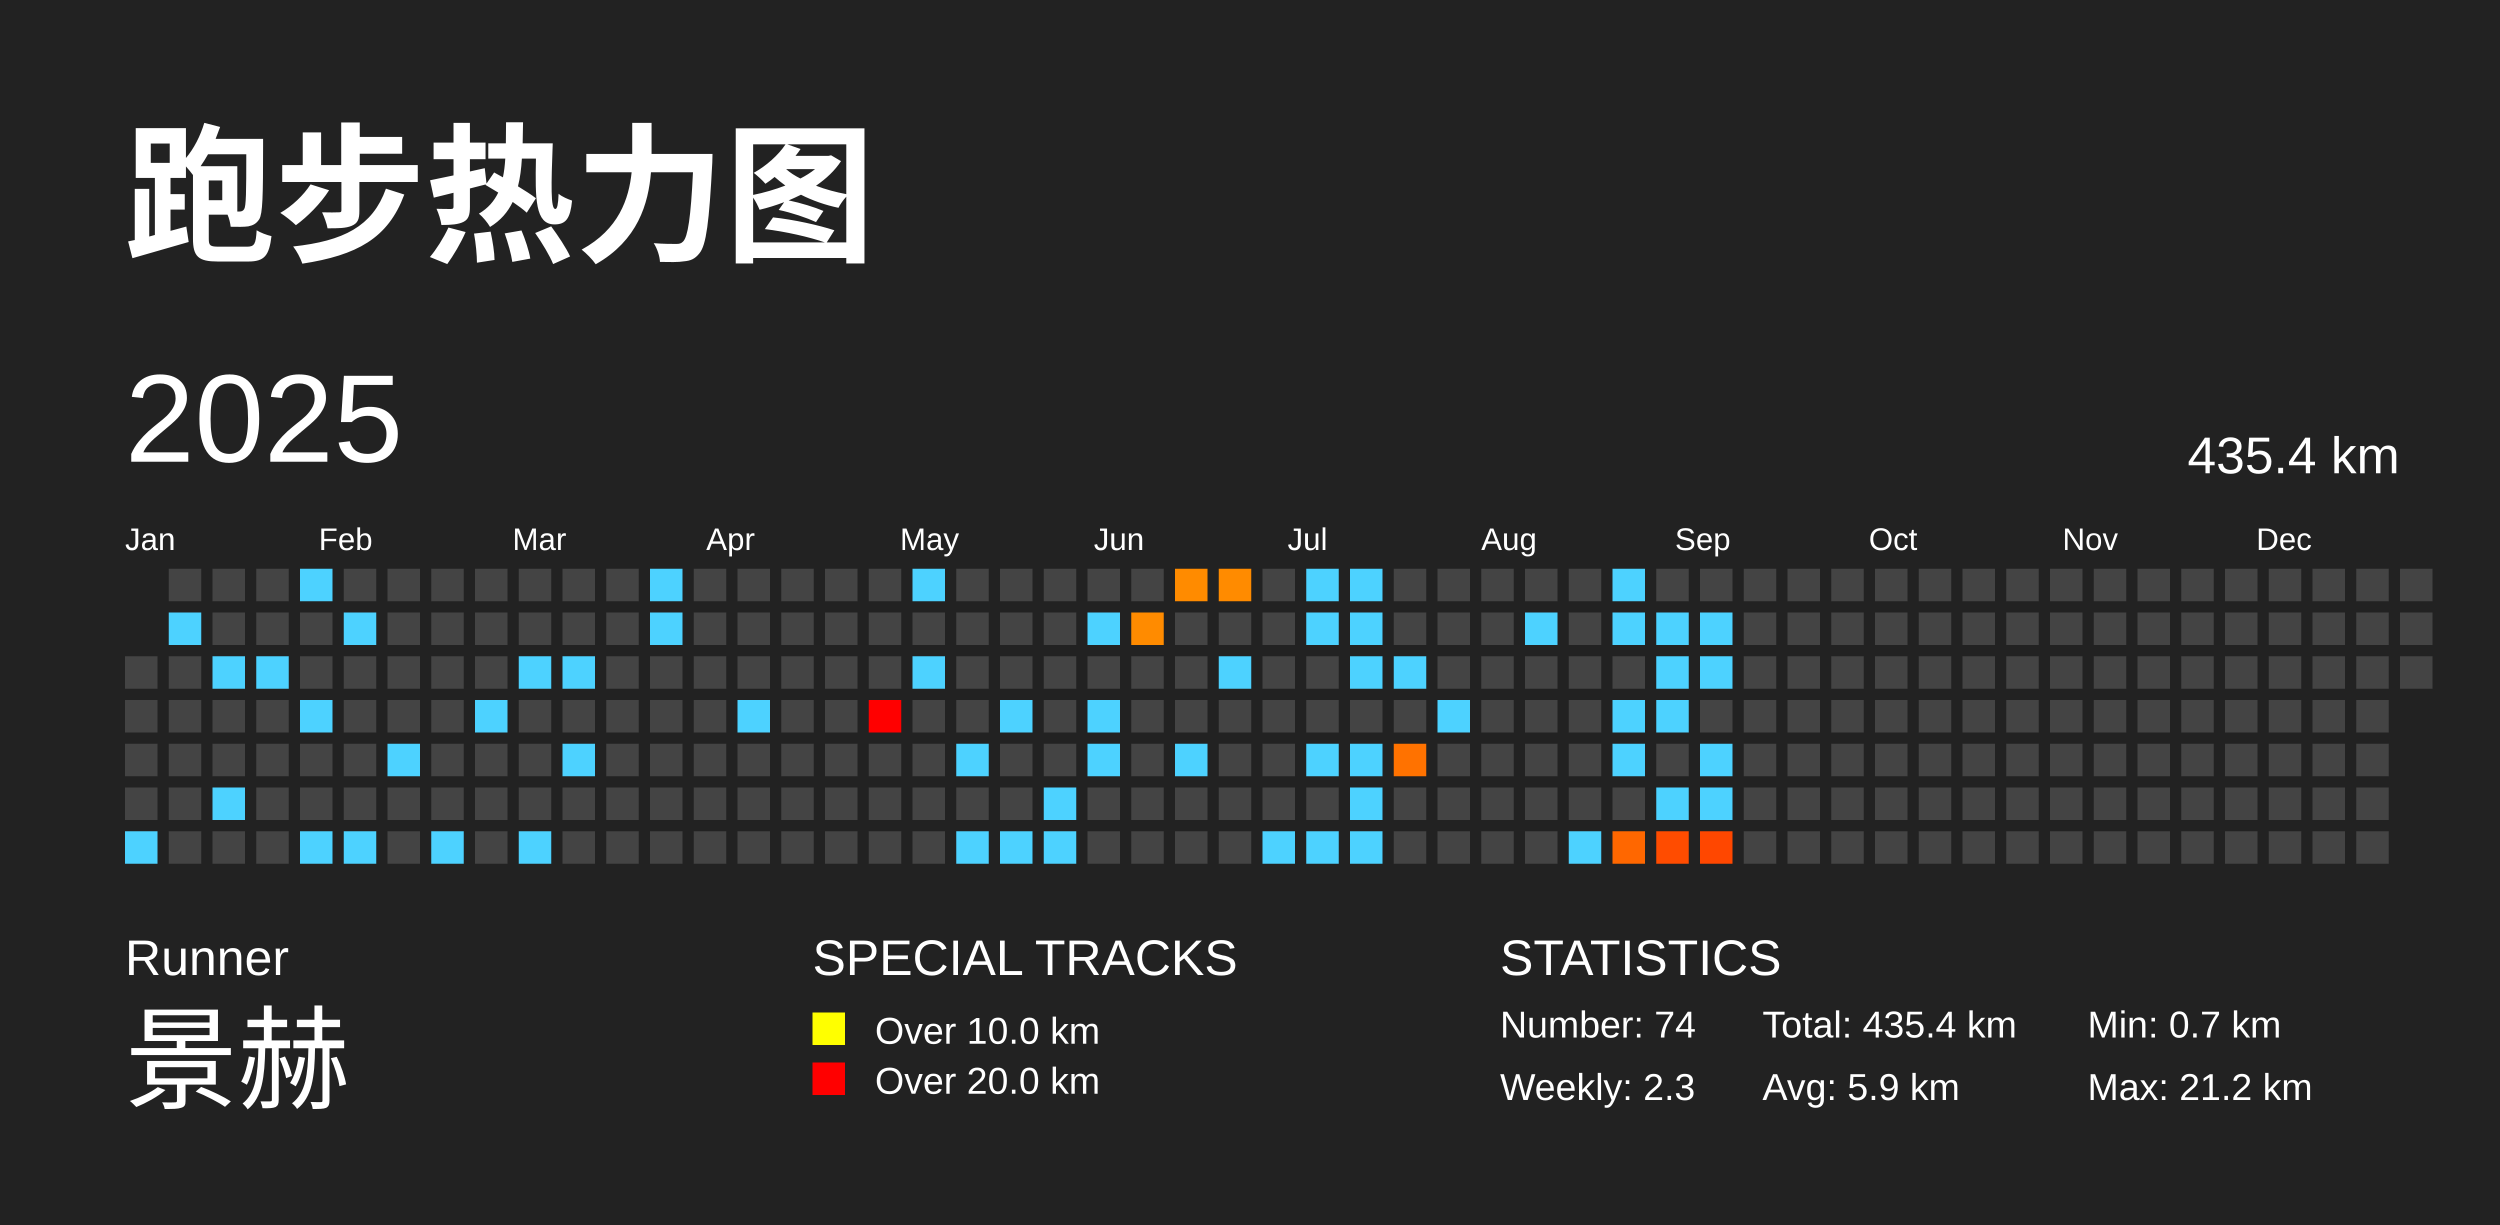
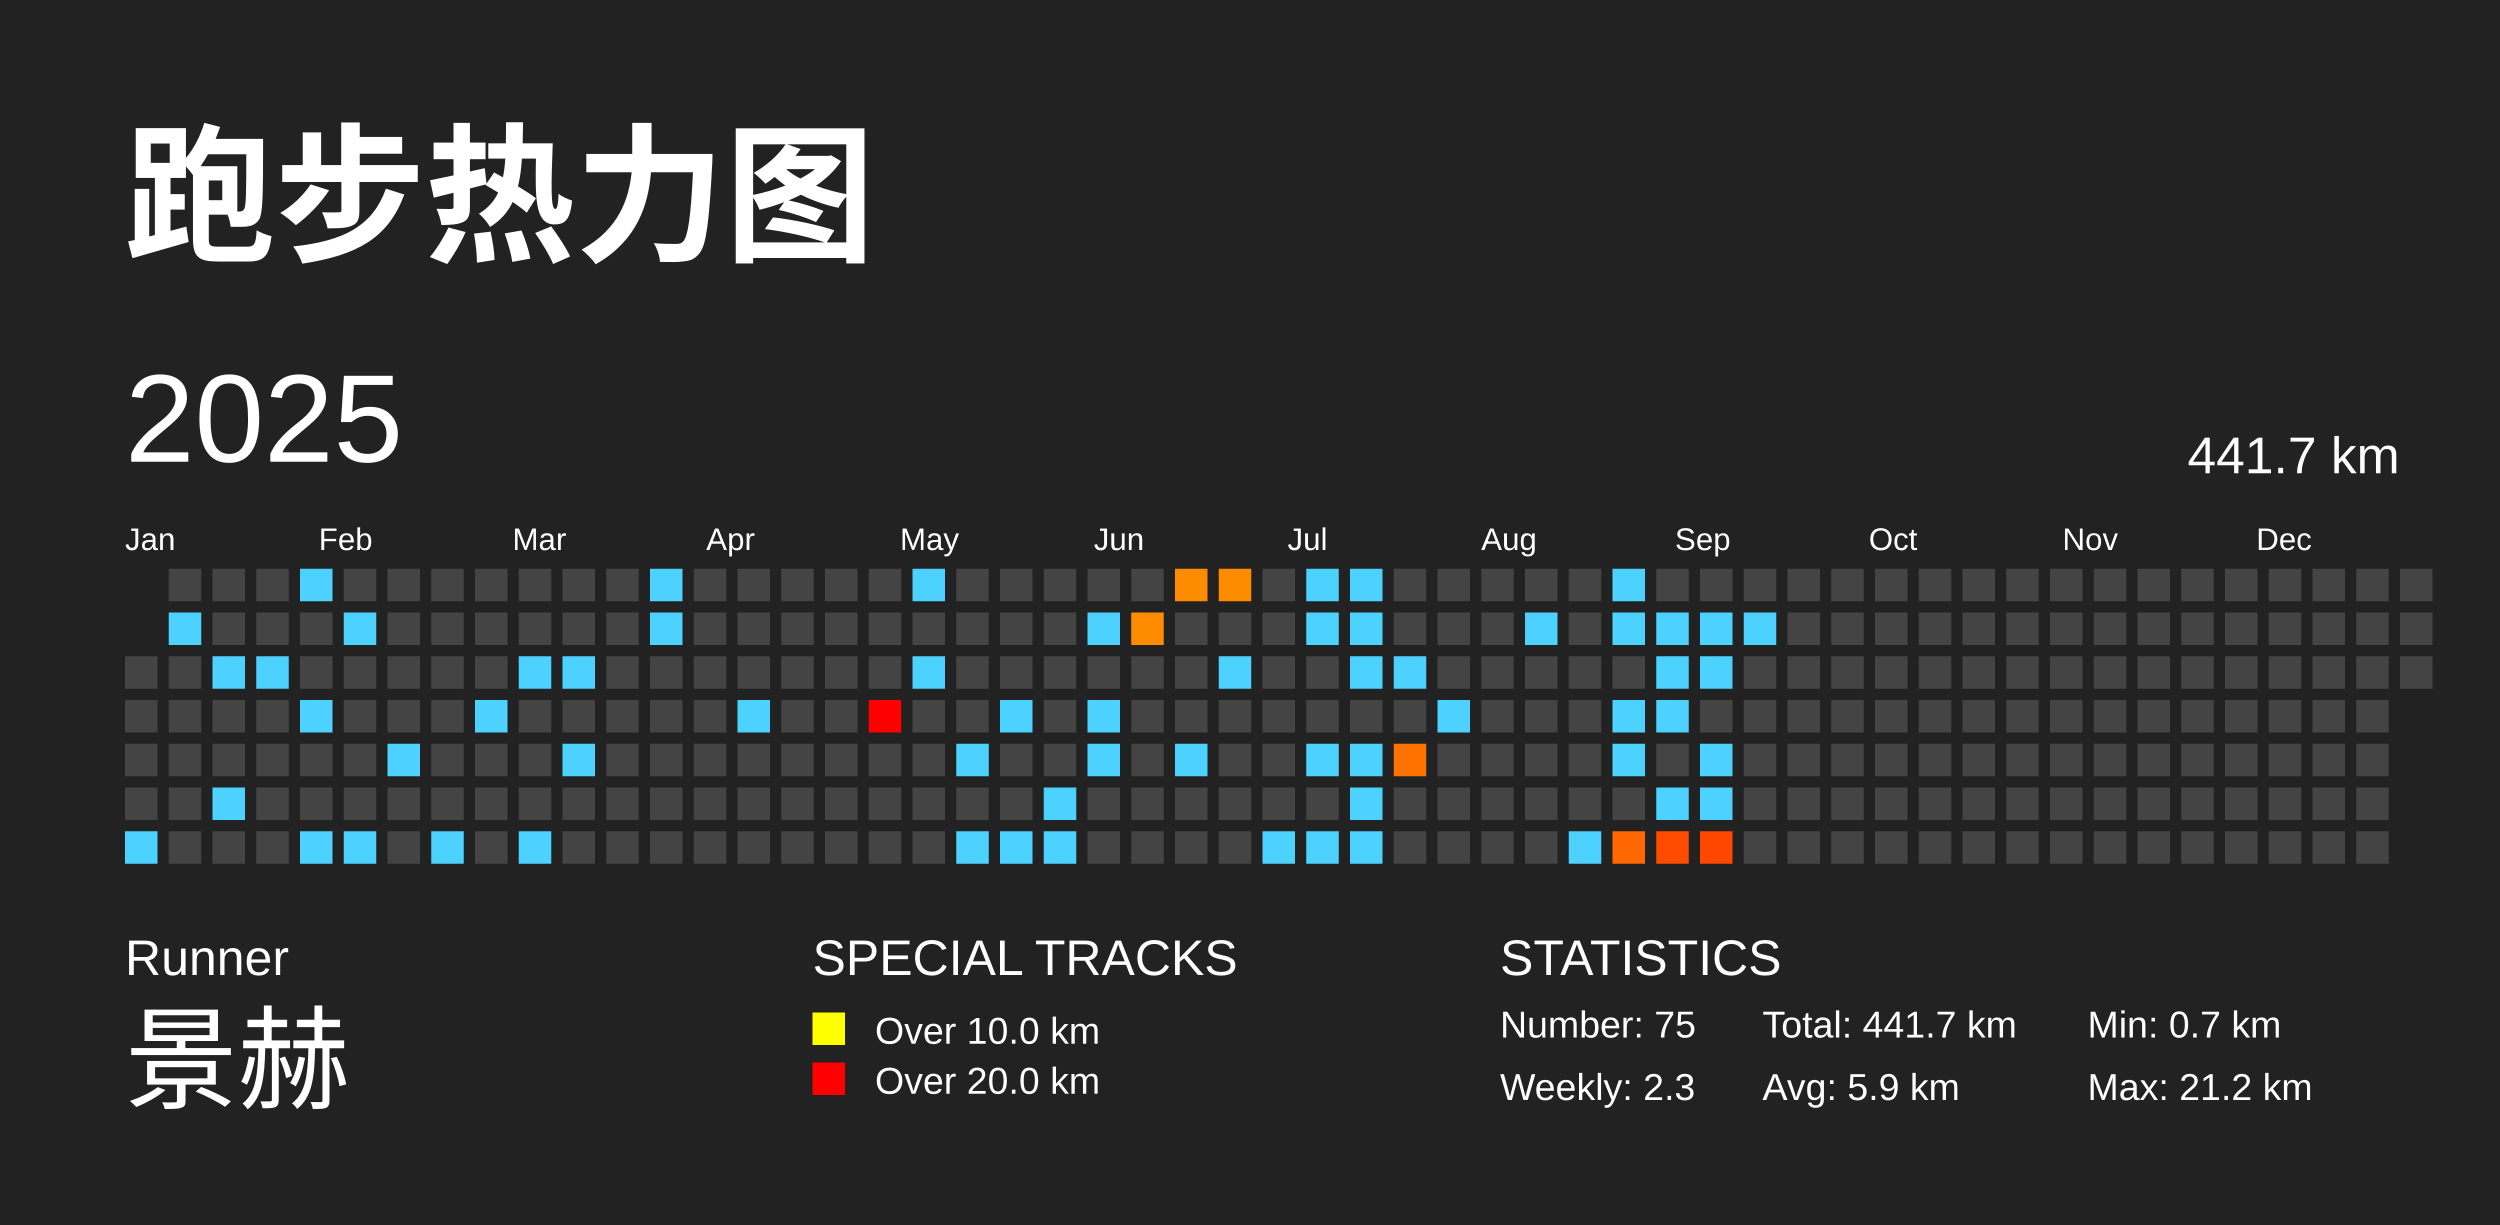
<svg xmlns="http://www.w3.org/2000/svg" baseProfile="full" height="98mm" version="1.1" viewBox="0,0,200,98" width="200mm">
  <defs />
  <rect fill="#222222" height="98" width="200" x="0" y="0" />
  <text fill="#FFFFFF" style="font-size:12px; font-family:Arial; font-weight:bold;" x="10" y="20">跑步热力图</text>
  <text fill="#FFFFFF" style="font-size:4px; font-family:Arial" x="10" y="78">Runner</text>
  <text fill="#FFFFFF" style="font-size:9px; font-family:Arial" x="10" y="88">景赫</text>
  <text fill="#FFFFFF" style="font-size:4px; font-family:Arial" x="65" y="78">SPECIAL TRACKS</text>
  <rect fill="yellow" height="2.6" width="2.6" x="65" y="81" />
  <text fill="#FFFFFF" style="font-size:3px; font-family:Arial" x="70" y="83.5">Over 10.0 km</text>
  <rect fill="red" height="2.6" width="2.6" x="65" y="85" />
  <text fill="#FFFFFF" style="font-size:3px; font-family:Arial" x="70" y="87.5">Over 20.0 km</text>
  <text fill="#FFFFFF" style="font-size:4px; font-family:Arial" x="120" y="78">STATISTICS</text>
-   <text fill="#FFFFFF" style="font-size:3px; font-family:Arial" x="120" y="83">Number: 74</text>
+   <text fill="#FFFFFF" style="font-size:3px; font-family:Arial" x="120" y="83">Number: 75</text>
  <text fill="#FFFFFF" style="font-size:3px; font-family:Arial" x="120" y="88">Weekly: 2.3</text>
-   <text fill="#FFFFFF" style="font-size:3px; font-family:Arial" x="141" y="83">Total: 435.4 km</text>
+   <text fill="#FFFFFF" style="font-size:3px; font-family:Arial" x="141" y="83">Total: 441.7 km</text>
  <text fill="#FFFFFF" style="font-size:3px; font-family:Arial" x="141" y="88">Avg: 5.9 km</text>
  <text fill="#FFFFFF" style="font-size:3px; font-family:Arial" x="167" y="83">Min: 0.7 km</text>
  <text fill="#FFFFFF" style="font-size:3px; font-family:Arial" x="167" y="88">Max: 21.2 km</text>
  <text dominant-baseline="hanging" fill="#FFFFFF" style="font-size:10.0px; font-family:Arial;" x="10" y="30">2025</text>
-   <text dominant-baseline="hanging" fill="#FFFFFF" style="font-size:4.125px; font-family:Arial;" x="175" y="35">435.4 km</text>
+   <text dominant-baseline="hanging" fill="#FFFFFF" style="font-size:4.125px; font-family:Arial;" x="175" y="35">441.7 km</text>
  <text fill="#FFFFFF" style="font-size:2.5px; font-family:Arial" x="10.0" y="44">Jan</text>
  <text fill="#FFFFFF" style="font-size:2.5px; font-family:Arial" x="25.5" y="44">Feb</text>
  <text fill="#FFFFFF" style="font-size:2.5px; font-family:Arial" x="41.0" y="44">Mar</text>
  <text fill="#FFFFFF" style="font-size:2.5px; font-family:Arial" x="56.5" y="44">Apr</text>
  <text fill="#FFFFFF" style="font-size:2.5px; font-family:Arial" x="72.0" y="44">May</text>
  <text fill="#FFFFFF" style="font-size:2.5px; font-family:Arial" x="87.5" y="44">Jun</text>
  <text fill="#FFFFFF" style="font-size:2.5px; font-family:Arial" x="103.0" y="44">Jul</text>
  <text fill="#FFFFFF" style="font-size:2.5px; font-family:Arial" x="118.5" y="44">Aug</text>
  <text fill="#FFFFFF" style="font-size:2.5px; font-family:Arial" x="134.0" y="44">Sep</text>
  <text fill="#FFFFFF" style="font-size:2.5px; font-family:Arial" x="149.5" y="44">Oct</text>
  <text fill="#FFFFFF" style="font-size:2.5px; font-family:Arial" x="165.0" y="44">Nov</text>
  <text fill="#FFFFFF" style="font-size:2.5px; font-family:Arial" x="180.5" y="44">Dec</text>
  <rect fill="#444444" height="2.6" width="2.6" x="10.0" y="52.5" />
  <rect fill="#444444" height="2.6" width="2.6" x="10.0" y="56.0" />
  <rect fill="#444444" height="2.6" width="2.6" x="10.0" y="59.5" />
  <rect fill="#444444" height="2.6" width="2.6" x="10.0" y="63.0" />
  <rect fill="#4dd2ff" height="2.6" width="2.6" x="10.0" y="66.5" />
  <rect fill="#444444" height="2.6" width="2.6" x="13.5" y="45.5" />
  <rect fill="#4dd2ff" height="2.6" width="2.6" x="13.5" y="49.0" />
  <rect fill="#444444" height="2.6" width="2.6" x="13.5" y="52.5" />
  <rect fill="#444444" height="2.6" width="2.6" x="13.5" y="56.0" />
  <rect fill="#444444" height="2.6" width="2.6" x="13.5" y="59.5" />
  <rect fill="#444444" height="2.6" width="2.6" x="13.5" y="63.0" />
  <rect fill="#444444" height="2.6" width="2.6" x="13.5" y="66.5" />
  <rect fill="#444444" height="2.6" width="2.6" x="17.0" y="45.5" />
  <rect fill="#444444" height="2.6" width="2.6" x="17.0" y="49.0" />
  <rect fill="#4dd2ff" height="2.6" width="2.6" x="17.0" y="52.5" />
  <rect fill="#444444" height="2.6" width="2.6" x="17.0" y="56.0" />
  <rect fill="#444444" height="2.6" width="2.6" x="17.0" y="59.5" />
  <rect fill="#4dd2ff" height="2.6" width="2.6" x="17.0" y="63.0" />
  <rect fill="#444444" height="2.6" width="2.6" x="17.0" y="66.5" />
  <rect fill="#444444" height="2.6" width="2.6" x="20.5" y="45.5" />
  <rect fill="#444444" height="2.6" width="2.6" x="20.5" y="49.0" />
  <rect fill="#4dd2ff" height="2.6" width="2.6" x="20.5" y="52.5" />
  <rect fill="#444444" height="2.6" width="2.6" x="20.5" y="56.0" />
  <rect fill="#444444" height="2.6" width="2.6" x="20.5" y="59.5" />
  <rect fill="#444444" height="2.6" width="2.6" x="20.5" y="63.0" />
  <rect fill="#444444" height="2.6" width="2.6" x="20.5" y="66.5" />
  <rect fill="#4dd2ff" height="2.6" width="2.6" x="24.0" y="45.5" />
  <rect fill="#444444" height="2.6" width="2.6" x="24.0" y="49.0" />
  <rect fill="#444444" height="2.6" width="2.6" x="24.0" y="52.5" />
  <rect fill="#4dd2ff" height="2.6" width="2.6" x="24.0" y="56.0" />
  <rect fill="#444444" height="2.6" width="2.6" x="24.0" y="59.5" />
  <rect fill="#444444" height="2.6" width="2.6" x="24.0" y="63.0" />
  <rect fill="#4dd2ff" height="2.6" width="2.6" x="24.0" y="66.5" />
  <rect fill="#444444" height="2.6" width="2.6" x="27.5" y="45.5" />
  <rect fill="#4dd2ff" height="2.6" width="2.6" x="27.5" y="49.0" />
  <rect fill="#444444" height="2.6" width="2.6" x="27.5" y="52.5" />
  <rect fill="#444444" height="2.6" width="2.6" x="27.5" y="56.0" />
  <rect fill="#444444" height="2.6" width="2.6" x="27.5" y="59.5" />
  <rect fill="#444444" height="2.6" width="2.6" x="27.5" y="63.0" />
  <rect fill="#4dd2ff" height="2.6" width="2.6" x="27.5" y="66.5" />
  <rect fill="#444444" height="2.6" width="2.6" x="31.0" y="45.5" />
  <rect fill="#444444" height="2.6" width="2.6" x="31.0" y="49.0" />
  <rect fill="#444444" height="2.6" width="2.6" x="31.0" y="52.5" />
  <rect fill="#444444" height="2.6" width="2.6" x="31.0" y="56.0" />
  <rect fill="#4dd2ff" height="2.6" width="2.6" x="31.0" y="59.5" />
  <rect fill="#444444" height="2.6" width="2.6" x="31.0" y="63.0" />
  <rect fill="#444444" height="2.6" width="2.6" x="31.0" y="66.5" />
  <rect fill="#444444" height="2.6" width="2.6" x="34.5" y="45.5" />
  <rect fill="#444444" height="2.6" width="2.6" x="34.5" y="49.0" />
  <rect fill="#444444" height="2.6" width="2.6" x="34.5" y="52.5" />
  <rect fill="#444444" height="2.6" width="2.6" x="34.5" y="56.0" />
  <rect fill="#444444" height="2.6" width="2.6" x="34.5" y="59.5" />
  <rect fill="#444444" height="2.6" width="2.6" x="34.5" y="63.0" />
  <rect fill="#4dd2ff" height="2.6" width="2.6" x="34.5" y="66.5" />
  <rect fill="#444444" height="2.6" width="2.6" x="38.0" y="45.5" />
  <rect fill="#444444" height="2.6" width="2.6" x="38.0" y="49.0" />
  <rect fill="#444444" height="2.6" width="2.6" x="38.0" y="52.5" />
  <rect fill="#4dd2ff" height="2.6" width="2.6" x="38.0" y="56.0" />
  <rect fill="#444444" height="2.6" width="2.6" x="38.0" y="59.5" />
  <rect fill="#444444" height="2.6" width="2.6" x="38.0" y="63.0" />
  <rect fill="#444444" height="2.6" width="2.6" x="38.0" y="66.5" />
  <rect fill="#444444" height="2.6" width="2.6" x="41.5" y="45.5" />
  <rect fill="#444444" height="2.6" width="2.6" x="41.5" y="49.0" />
  <rect fill="#4dd2ff" height="2.6" width="2.6" x="41.5" y="52.5" />
  <rect fill="#444444" height="2.6" width="2.6" x="41.5" y="56.0" />
  <rect fill="#444444" height="2.6" width="2.6" x="41.5" y="59.5" />
  <rect fill="#444444" height="2.6" width="2.6" x="41.5" y="63.0" />
  <rect fill="#4dd2ff" height="2.6" width="2.6" x="41.5" y="66.5" />
  <rect fill="#444444" height="2.6" width="2.6" x="45.0" y="45.5" />
  <rect fill="#444444" height="2.6" width="2.6" x="45.0" y="49.0" />
  <rect fill="#4dd2ff" height="2.6" width="2.6" x="45.0" y="52.5" />
  <rect fill="#444444" height="2.6" width="2.6" x="45.0" y="56.0" />
  <rect fill="#4dd2ff" height="2.6" width="2.6" x="45.0" y="59.5" />
  <rect fill="#444444" height="2.6" width="2.6" x="45.0" y="63.0" />
  <rect fill="#444444" height="2.6" width="2.6" x="45.0" y="66.5" />
  <rect fill="#444444" height="2.6" width="2.6" x="48.5" y="45.5" />
  <rect fill="#444444" height="2.6" width="2.6" x="48.5" y="49.0" />
  <rect fill="#444444" height="2.6" width="2.6" x="48.5" y="52.5" />
  <rect fill="#444444" height="2.6" width="2.6" x="48.5" y="56.0" />
  <rect fill="#444444" height="2.6" width="2.6" x="48.5" y="59.5" />
  <rect fill="#444444" height="2.6" width="2.6" x="48.5" y="63.0" />
  <rect fill="#444444" height="2.6" width="2.6" x="48.5" y="66.5" />
  <rect fill="#4dd2ff" height="2.6" width="2.6" x="52.0" y="45.5" />
  <rect fill="#4dd2ff" height="2.6" width="2.6" x="52.0" y="49.0" />
  <rect fill="#444444" height="2.6" width="2.6" x="52.0" y="52.5" />
  <rect fill="#444444" height="2.6" width="2.6" x="52.0" y="56.0" />
  <rect fill="#444444" height="2.6" width="2.6" x="52.0" y="59.5" />
  <rect fill="#444444" height="2.6" width="2.6" x="52.0" y="63.0" />
  <rect fill="#444444" height="2.6" width="2.6" x="52.0" y="66.5" />
  <rect fill="#444444" height="2.6" width="2.6" x="55.5" y="45.5" />
  <rect fill="#444444" height="2.6" width="2.6" x="55.5" y="49.0" />
  <rect fill="#444444" height="2.6" width="2.6" x="55.5" y="52.5" />
  <rect fill="#444444" height="2.6" width="2.6" x="55.5" y="56.0" />
  <rect fill="#444444" height="2.6" width="2.6" x="55.5" y="59.5" />
  <rect fill="#444444" height="2.6" width="2.6" x="55.5" y="63.0" />
  <rect fill="#444444" height="2.6" width="2.6" x="55.5" y="66.5" />
  <rect fill="#444444" height="2.6" width="2.6" x="59.0" y="45.5" />
  <rect fill="#444444" height="2.6" width="2.6" x="59.0" y="49.0" />
  <rect fill="#444444" height="2.6" width="2.6" x="59.0" y="52.5" />
  <rect fill="#4dd2ff" height="2.6" width="2.6" x="59.0" y="56.0" />
  <rect fill="#444444" height="2.6" width="2.6" x="59.0" y="59.5" />
  <rect fill="#444444" height="2.6" width="2.6" x="59.0" y="63.0" />
  <rect fill="#444444" height="2.6" width="2.6" x="59.0" y="66.5" />
  <rect fill="#444444" height="2.6" width="2.6" x="62.5" y="45.5" />
  <rect fill="#444444" height="2.6" width="2.6" x="62.5" y="49.0" />
  <rect fill="#444444" height="2.6" width="2.6" x="62.5" y="52.5" />
  <rect fill="#444444" height="2.6" width="2.6" x="62.5" y="56.0" />
  <rect fill="#444444" height="2.6" width="2.6" x="62.5" y="59.5" />
  <rect fill="#444444" height="2.6" width="2.6" x="62.5" y="63.0" />
  <rect fill="#444444" height="2.6" width="2.6" x="62.5" y="66.5" />
  <rect fill="#444444" height="2.6" width="2.6" x="66.0" y="45.5" />
  <rect fill="#444444" height="2.6" width="2.6" x="66.0" y="49.0" />
  <rect fill="#444444" height="2.6" width="2.6" x="66.0" y="52.5" />
  <rect fill="#444444" height="2.6" width="2.6" x="66.0" y="56.0" />
  <rect fill="#444444" height="2.6" width="2.6" x="66.0" y="59.5" />
  <rect fill="#444444" height="2.6" width="2.6" x="66.0" y="63.0" />
  <rect fill="#444444" height="2.6" width="2.6" x="66.0" y="66.5" />
  <rect fill="#444444" height="2.6" width="2.6" x="69.5" y="45.5" />
  <rect fill="#444444" height="2.6" width="2.6" x="69.5" y="49.0" />
  <rect fill="#444444" height="2.6" width="2.6" x="69.5" y="52.5" />
  <rect fill="red" height="2.6" width="2.6" x="69.5" y="56.0" />
  <rect fill="#444444" height="2.6" width="2.6" x="69.5" y="59.5" />
  <rect fill="#444444" height="2.6" width="2.6" x="69.5" y="63.0" />
  <rect fill="#444444" height="2.6" width="2.6" x="69.5" y="66.5" />
  <rect fill="#4dd2ff" height="2.6" width="2.6" x="73.0" y="45.5" />
  <rect fill="#444444" height="2.6" width="2.6" x="73.0" y="49.0" />
  <rect fill="#4dd2ff" height="2.6" width="2.6" x="73.0" y="52.5" />
  <rect fill="#444444" height="2.6" width="2.6" x="73.0" y="56.0" />
  <rect fill="#444444" height="2.6" width="2.6" x="73.0" y="59.5" />
  <rect fill="#444444" height="2.6" width="2.6" x="73.0" y="63.0" />
  <rect fill="#444444" height="2.6" width="2.6" x="73.0" y="66.5" />
  <rect fill="#444444" height="2.6" width="2.6" x="76.5" y="45.5" />
  <rect fill="#444444" height="2.6" width="2.6" x="76.5" y="49.0" />
  <rect fill="#444444" height="2.6" width="2.6" x="76.5" y="52.5" />
  <rect fill="#444444" height="2.6" width="2.6" x="76.5" y="56.0" />
  <rect fill="#4dd2ff" height="2.6" width="2.6" x="76.5" y="59.5" />
  <rect fill="#444444" height="2.6" width="2.6" x="76.5" y="63.0" />
  <rect fill="#4dd2ff" height="2.6" width="2.6" x="76.5" y="66.5" />
  <rect fill="#444444" height="2.6" width="2.6" x="80.0" y="45.5" />
  <rect fill="#444444" height="2.6" width="2.6" x="80.0" y="49.0" />
  <rect fill="#444444" height="2.6" width="2.6" x="80.0" y="52.5" />
  <rect fill="#4dd2ff" height="2.6" width="2.6" x="80.0" y="56.0" />
  <rect fill="#444444" height="2.6" width="2.6" x="80.0" y="59.5" />
  <rect fill="#444444" height="2.6" width="2.6" x="80.0" y="63.0" />
  <rect fill="#4dd2ff" height="2.6" width="2.6" x="80.0" y="66.5" />
  <rect fill="#444444" height="2.6" width="2.6" x="83.5" y="45.5" />
  <rect fill="#444444" height="2.6" width="2.6" x="83.5" y="49.0" />
  <rect fill="#444444" height="2.6" width="2.6" x="83.5" y="52.5" />
  <rect fill="#444444" height="2.6" width="2.6" x="83.5" y="56.0" />
  <rect fill="#444444" height="2.6" width="2.6" x="83.5" y="59.5" />
  <rect fill="#4dd2ff" height="2.6" width="2.6" x="83.5" y="63.0" />
  <rect fill="#4dd2ff" height="2.6" width="2.6" x="83.5" y="66.5" />
  <rect fill="#444444" height="2.6" width="2.6" x="87.0" y="45.5" />
  <rect fill="#4dd2ff" height="2.6" width="2.6" x="87.0" y="49.0" />
  <rect fill="#444444" height="2.6" width="2.6" x="87.0" y="52.5" />
  <rect fill="#4dd2ff" height="2.6" width="2.6" x="87.0" y="56.0" />
  <rect fill="#4dd2ff" height="2.6" width="2.6" x="87.0" y="59.5" />
  <rect fill="#444444" height="2.6" width="2.6" x="87.0" y="63.0" />
  <rect fill="#444444" height="2.6" width="2.6" x="87.0" y="66.5" />
  <rect fill="#444444" height="2.6" width="2.6" x="90.5" y="45.5" />
  <rect fill="#ff8b00" height="2.6" width="2.6" x="90.5" y="49.0" />
  <rect fill="#444444" height="2.6" width="2.6" x="90.5" y="52.5" />
  <rect fill="#444444" height="2.6" width="2.6" x="90.5" y="56.0" />
  <rect fill="#444444" height="2.6" width="2.6" x="90.5" y="59.5" />
  <rect fill="#444444" height="2.6" width="2.6" x="90.5" y="63.0" />
  <rect fill="#444444" height="2.6" width="2.6" x="90.5" y="66.5" />
  <rect fill="#ff8b00" height="2.6" width="2.6" x="94.0" y="45.5" />
  <rect fill="#444444" height="2.6" width="2.6" x="94.0" y="49.0" />
  <rect fill="#444444" height="2.6" width="2.6" x="94.0" y="52.5" />
  <rect fill="#444444" height="2.6" width="2.6" x="94.0" y="56.0" />
  <rect fill="#4dd2ff" height="2.6" width="2.6" x="94.0" y="59.5" />
  <rect fill="#444444" height="2.6" width="2.6" x="94.0" y="63.0" />
  <rect fill="#444444" height="2.6" width="2.6" x="94.0" y="66.5" />
  <rect fill="#ff8b00" height="2.6" width="2.6" x="97.5" y="45.5" />
  <rect fill="#444444" height="2.6" width="2.6" x="97.5" y="49.0" />
  <rect fill="#4dd2ff" height="2.6" width="2.6" x="97.5" y="52.5" />
  <rect fill="#444444" height="2.6" width="2.6" x="97.5" y="56.0" />
  <rect fill="#444444" height="2.6" width="2.6" x="97.5" y="59.5" />
  <rect fill="#444444" height="2.6" width="2.6" x="97.5" y="63.0" />
  <rect fill="#444444" height="2.6" width="2.6" x="97.5" y="66.5" />
  <rect fill="#444444" height="2.6" width="2.6" x="101.0" y="45.5" />
  <rect fill="#444444" height="2.6" width="2.6" x="101.0" y="49.0" />
  <rect fill="#444444" height="2.6" width="2.6" x="101.0" y="52.5" />
  <rect fill="#444444" height="2.6" width="2.6" x="101.0" y="56.0" />
  <rect fill="#444444" height="2.6" width="2.6" x="101.0" y="59.5" />
  <rect fill="#444444" height="2.6" width="2.6" x="101.0" y="63.0" />
  <rect fill="#4dd2ff" height="2.6" width="2.6" x="101.0" y="66.5" />
  <rect fill="#4dd2ff" height="2.6" width="2.6" x="104.5" y="45.5" />
  <rect fill="#4dd2ff" height="2.6" width="2.6" x="104.5" y="49.0" />
  <rect fill="#444444" height="2.6" width="2.6" x="104.5" y="52.5" />
  <rect fill="#444444" height="2.6" width="2.6" x="104.5" y="56.0" />
  <rect fill="#4dd2ff" height="2.6" width="2.6" x="104.5" y="59.5" />
  <rect fill="#444444" height="2.6" width="2.6" x="104.5" y="63.0" />
  <rect fill="#4dd2ff" height="2.6" width="2.6" x="104.5" y="66.5" />
  <rect fill="#4dd2ff" height="2.6" width="2.6" x="108.0" y="45.5" />
  <rect fill="#4dd2ff" height="2.6" width="2.6" x="108.0" y="49.0" />
  <rect fill="#4dd2ff" height="2.6" width="2.6" x="108.0" y="52.5" />
  <rect fill="#444444" height="2.6" width="2.6" x="108.0" y="56.0" />
  <rect fill="#4dd2ff" height="2.6" width="2.6" x="108.0" y="59.5" />
  <rect fill="#4dd2ff" height="2.6" width="2.6" x="108.0" y="63.0" />
  <rect fill="#4dd2ff" height="2.6" width="2.6" x="108.0" y="66.5" />
  <rect fill="#444444" height="2.6" width="2.6" x="111.5" y="45.5" />
  <rect fill="#444444" height="2.6" width="2.6" x="111.5" y="49.0" />
  <rect fill="#4dd2ff" height="2.6" width="2.6" x="111.5" y="52.5" />
  <rect fill="#444444" height="2.6" width="2.6" x="111.5" y="56.0" />
  <rect fill="#ff7200" height="2.6" width="2.6" x="111.5" y="59.5" />
  <rect fill="#444444" height="2.6" width="2.6" x="111.5" y="63.0" />
  <rect fill="#444444" height="2.6" width="2.6" x="111.5" y="66.5" />
  <rect fill="#444444" height="2.6" width="2.6" x="115.0" y="45.5" />
  <rect fill="#444444" height="2.6" width="2.6" x="115.0" y="49.0" />
  <rect fill="#444444" height="2.6" width="2.6" x="115.0" y="52.5" />
  <rect fill="#4dd2ff" height="2.6" width="2.6" x="115.0" y="56.0" />
  <rect fill="#444444" height="2.6" width="2.6" x="115.0" y="59.5" />
  <rect fill="#444444" height="2.6" width="2.6" x="115.0" y="63.0" />
  <rect fill="#444444" height="2.6" width="2.6" x="115.0" y="66.5" />
  <rect fill="#444444" height="2.6" width="2.6" x="118.5" y="45.5" />
  <rect fill="#444444" height="2.6" width="2.6" x="118.5" y="49.0" />
  <rect fill="#444444" height="2.6" width="2.6" x="118.5" y="52.5" />
  <rect fill="#444444" height="2.6" width="2.6" x="118.5" y="56.0" />
  <rect fill="#444444" height="2.6" width="2.6" x="118.5" y="59.5" />
  <rect fill="#444444" height="2.6" width="2.6" x="118.5" y="63.0" />
  <rect fill="#444444" height="2.6" width="2.6" x="118.5" y="66.5" />
  <rect fill="#444444" height="2.6" width="2.6" x="122.0" y="45.5" />
  <rect fill="#4dd2ff" height="2.6" width="2.6" x="122.0" y="49.0" />
  <rect fill="#444444" height="2.6" width="2.6" x="122.0" y="52.5" />
  <rect fill="#444444" height="2.6" width="2.6" x="122.0" y="56.0" />
  <rect fill="#444444" height="2.6" width="2.6" x="122.0" y="59.5" />
  <rect fill="#444444" height="2.6" width="2.6" x="122.0" y="63.0" />
  <rect fill="#444444" height="2.6" width="2.6" x="122.0" y="66.5" />
  <rect fill="#444444" height="2.6" width="2.6" x="125.5" y="45.5" />
  <rect fill="#444444" height="2.6" width="2.6" x="125.5" y="49.0" />
  <rect fill="#444444" height="2.6" width="2.6" x="125.5" y="52.5" />
  <rect fill="#444444" height="2.6" width="2.6" x="125.5" y="56.0" />
  <rect fill="#444444" height="2.6" width="2.6" x="125.5" y="59.5" />
  <rect fill="#444444" height="2.6" width="2.6" x="125.5" y="63.0" />
  <rect fill="#4dd2ff" height="2.6" width="2.6" x="125.5" y="66.5" />
  <rect fill="#4dd2ff" height="2.6" width="2.6" x="129.0" y="45.5" />
  <rect fill="#4dd2ff" height="2.6" width="2.6" x="129.0" y="49.0" />
  <rect fill="#444444" height="2.6" width="2.6" x="129.0" y="52.5" />
  <rect fill="#4dd2ff" height="2.6" width="2.6" x="129.0" y="56.0" />
  <rect fill="#4dd2ff" height="2.6" width="2.6" x="129.0" y="59.5" />
  <rect fill="#444444" height="2.6" width="2.6" x="129.0" y="63.0" />
  <rect fill="#ff6700" height="2.6" width="2.6" x="129.0" y="66.5" />
  <rect fill="#444444" height="2.6" width="2.6" x="132.5" y="45.5" />
  <rect fill="#4dd2ff" height="2.6" width="2.6" x="132.5" y="49.0" />
  <rect fill="#4dd2ff" height="2.6" width="2.6" x="132.5" y="52.5" />
  <rect fill="#4dd2ff" height="2.6" width="2.6" x="132.5" y="56.0" />
  <rect fill="#444444" height="2.6" width="2.6" x="132.5" y="59.5" />
  <rect fill="#4dd2ff" height="2.6" width="2.6" x="132.5" y="63.0" />
  <rect fill="#ff4c00" height="2.6" width="2.6" x="132.5" y="66.5" />
  <rect fill="#444444" height="2.6" width="2.6" x="136.0" y="45.5" />
  <rect fill="#4dd2ff" height="2.6" width="2.6" x="136.0" y="49.0" />
  <rect fill="#4dd2ff" height="2.6" width="2.6" x="136.0" y="52.5" />
  <rect fill="#444444" height="2.6" width="2.6" x="136.0" y="56.0" />
  <rect fill="#4dd2ff" height="2.6" width="2.6" x="136.0" y="59.5" />
  <rect fill="#4dd2ff" height="2.6" width="2.6" x="136.0" y="63.0" />
  <rect fill="#ff4700" height="2.6" width="2.6" x="136.0" y="66.5" />
  <rect fill="#444444" height="2.6" width="2.6" x="139.5" y="45.5" />
-   <rect fill="#444444" height="2.6" width="2.6" x="139.5" y="49.0" />
+   <rect fill="#4dd2ff" height="2.6" width="2.6" x="139.5" y="49.0" />
  <rect fill="#444444" height="2.6" width="2.6" x="139.5" y="52.5" />
  <rect fill="#444444" height="2.6" width="2.6" x="139.5" y="56.0" />
  <rect fill="#444444" height="2.6" width="2.6" x="139.5" y="59.5" />
  <rect fill="#444444" height="2.6" width="2.6" x="139.5" y="63.0" />
  <rect fill="#444444" height="2.6" width="2.6" x="139.5" y="66.5" />
  <rect fill="#444444" height="2.6" width="2.6" x="143.0" y="45.5" />
  <rect fill="#444444" height="2.6" width="2.6" x="143.0" y="49.0" />
  <rect fill="#444444" height="2.6" width="2.6" x="143.0" y="52.5" />
  <rect fill="#444444" height="2.6" width="2.6" x="143.0" y="56.0" />
  <rect fill="#444444" height="2.6" width="2.6" x="143.0" y="59.5" />
  <rect fill="#444444" height="2.6" width="2.6" x="143.0" y="63.0" />
  <rect fill="#444444" height="2.6" width="2.6" x="143.0" y="66.5" />
  <rect fill="#444444" height="2.6" width="2.6" x="146.5" y="45.5" />
  <rect fill="#444444" height="2.6" width="2.6" x="146.5" y="49.0" />
  <rect fill="#444444" height="2.6" width="2.6" x="146.5" y="52.5" />
  <rect fill="#444444" height="2.6" width="2.6" x="146.5" y="56.0" />
  <rect fill="#444444" height="2.6" width="2.6" x="146.5" y="59.5" />
  <rect fill="#444444" height="2.6" width="2.6" x="146.5" y="63.0" />
  <rect fill="#444444" height="2.6" width="2.6" x="146.5" y="66.5" />
  <rect fill="#444444" height="2.6" width="2.6" x="150.0" y="45.5" />
  <rect fill="#444444" height="2.6" width="2.6" x="150.0" y="49.0" />
  <rect fill="#444444" height="2.6" width="2.6" x="150.0" y="52.5" />
  <rect fill="#444444" height="2.6" width="2.6" x="150.0" y="56.0" />
  <rect fill="#444444" height="2.6" width="2.6" x="150.0" y="59.5" />
  <rect fill="#444444" height="2.6" width="2.6" x="150.0" y="63.0" />
  <rect fill="#444444" height="2.6" width="2.6" x="150.0" y="66.5" />
  <rect fill="#444444" height="2.6" width="2.6" x="153.5" y="45.5" />
  <rect fill="#444444" height="2.6" width="2.6" x="153.5" y="49.0" />
  <rect fill="#444444" height="2.6" width="2.6" x="153.5" y="52.5" />
  <rect fill="#444444" height="2.6" width="2.6" x="153.5" y="56.0" />
  <rect fill="#444444" height="2.6" width="2.6" x="153.5" y="59.5" />
  <rect fill="#444444" height="2.6" width="2.6" x="153.5" y="63.0" />
  <rect fill="#444444" height="2.6" width="2.6" x="153.5" y="66.5" />
  <rect fill="#444444" height="2.6" width="2.6" x="157.0" y="45.5" />
  <rect fill="#444444" height="2.6" width="2.6" x="157.0" y="49.0" />
  <rect fill="#444444" height="2.6" width="2.6" x="157.0" y="52.5" />
  <rect fill="#444444" height="2.6" width="2.6" x="157.0" y="56.0" />
  <rect fill="#444444" height="2.6" width="2.6" x="157.0" y="59.5" />
  <rect fill="#444444" height="2.6" width="2.6" x="157.0" y="63.0" />
  <rect fill="#444444" height="2.6" width="2.6" x="157.0" y="66.5" />
  <rect fill="#444444" height="2.6" width="2.6" x="160.5" y="45.5" />
  <rect fill="#444444" height="2.6" width="2.6" x="160.5" y="49.0" />
  <rect fill="#444444" height="2.6" width="2.6" x="160.5" y="52.5" />
  <rect fill="#444444" height="2.6" width="2.6" x="160.5" y="56.0" />
  <rect fill="#444444" height="2.6" width="2.6" x="160.5" y="59.5" />
  <rect fill="#444444" height="2.6" width="2.6" x="160.5" y="63.0" />
  <rect fill="#444444" height="2.6" width="2.6" x="160.5" y="66.5" />
  <rect fill="#444444" height="2.6" width="2.6" x="164.0" y="45.5" />
  <rect fill="#444444" height="2.6" width="2.6" x="164.0" y="49.0" />
  <rect fill="#444444" height="2.6" width="2.6" x="164.0" y="52.5" />
  <rect fill="#444444" height="2.6" width="2.6" x="164.0" y="56.0" />
  <rect fill="#444444" height="2.6" width="2.6" x="164.0" y="59.5" />
  <rect fill="#444444" height="2.6" width="2.6" x="164.0" y="63.0" />
  <rect fill="#444444" height="2.6" width="2.6" x="164.0" y="66.5" />
  <rect fill="#444444" height="2.6" width="2.6" x="167.5" y="45.5" />
  <rect fill="#444444" height="2.6" width="2.6" x="167.5" y="49.0" />
  <rect fill="#444444" height="2.6" width="2.6" x="167.5" y="52.5" />
  <rect fill="#444444" height="2.6" width="2.6" x="167.5" y="56.0" />
  <rect fill="#444444" height="2.6" width="2.6" x="167.5" y="59.5" />
  <rect fill="#444444" height="2.6" width="2.6" x="167.5" y="63.0" />
  <rect fill="#444444" height="2.6" width="2.6" x="167.5" y="66.5" />
  <rect fill="#444444" height="2.6" width="2.6" x="171.0" y="45.5" />
  <rect fill="#444444" height="2.6" width="2.6" x="171.0" y="49.0" />
  <rect fill="#444444" height="2.6" width="2.6" x="171.0" y="52.5" />
  <rect fill="#444444" height="2.6" width="2.6" x="171.0" y="56.0" />
  <rect fill="#444444" height="2.6" width="2.6" x="171.0" y="59.5" />
  <rect fill="#444444" height="2.6" width="2.6" x="171.0" y="63.0" />
  <rect fill="#444444" height="2.6" width="2.6" x="171.0" y="66.5" />
  <rect fill="#444444" height="2.6" width="2.6" x="174.5" y="45.5" />
  <rect fill="#444444" height="2.6" width="2.6" x="174.5" y="49.0" />
  <rect fill="#444444" height="2.6" width="2.6" x="174.5" y="52.5" />
  <rect fill="#444444" height="2.6" width="2.6" x="174.5" y="56.0" />
  <rect fill="#444444" height="2.6" width="2.6" x="174.5" y="59.5" />
  <rect fill="#444444" height="2.6" width="2.6" x="174.5" y="63.0" />
  <rect fill="#444444" height="2.6" width="2.6" x="174.5" y="66.5" />
  <rect fill="#444444" height="2.6" width="2.6" x="178.0" y="45.5" />
  <rect fill="#444444" height="2.6" width="2.6" x="178.0" y="49.0" />
  <rect fill="#444444" height="2.6" width="2.6" x="178.0" y="52.5" />
  <rect fill="#444444" height="2.6" width="2.6" x="178.0" y="56.0" />
  <rect fill="#444444" height="2.6" width="2.6" x="178.0" y="59.5" />
  <rect fill="#444444" height="2.6" width="2.6" x="178.0" y="63.0" />
  <rect fill="#444444" height="2.6" width="2.6" x="178.0" y="66.5" />
  <rect fill="#444444" height="2.6" width="2.6" x="181.5" y="45.5" />
  <rect fill="#444444" height="2.6" width="2.6" x="181.5" y="49.0" />
  <rect fill="#444444" height="2.6" width="2.6" x="181.5" y="52.5" />
  <rect fill="#444444" height="2.6" width="2.6" x="181.5" y="56.0" />
  <rect fill="#444444" height="2.6" width="2.6" x="181.5" y="59.5" />
  <rect fill="#444444" height="2.6" width="2.6" x="181.5" y="63.0" />
  <rect fill="#444444" height="2.6" width="2.6" x="181.5" y="66.5" />
  <rect fill="#444444" height="2.6" width="2.6" x="185.0" y="45.5" />
  <rect fill="#444444" height="2.6" width="2.6" x="185.0" y="49.0" />
  <rect fill="#444444" height="2.6" width="2.6" x="185.0" y="52.5" />
  <rect fill="#444444" height="2.6" width="2.6" x="185.0" y="56.0" />
  <rect fill="#444444" height="2.6" width="2.6" x="185.0" y="59.5" />
  <rect fill="#444444" height="2.6" width="2.6" x="185.0" y="63.0" />
  <rect fill="#444444" height="2.6" width="2.6" x="185.0" y="66.5" />
  <rect fill="#444444" height="2.6" width="2.6" x="188.5" y="45.5" />
  <rect fill="#444444" height="2.6" width="2.6" x="188.5" y="49.0" />
  <rect fill="#444444" height="2.6" width="2.6" x="188.5" y="52.5" />
  <rect fill="#444444" height="2.6" width="2.6" x="188.5" y="56.0" />
  <rect fill="#444444" height="2.6" width="2.6" x="188.5" y="59.5" />
  <rect fill="#444444" height="2.6" width="2.6" x="188.5" y="63.0" />
  <rect fill="#444444" height="2.6" width="2.6" x="188.5" y="66.5" />
  <rect fill="#444444" height="2.6" width="2.6" x="192.0" y="45.5" />
  <rect fill="#444444" height="2.6" width="2.6" x="192.0" y="49.0" />
  <rect fill="#444444" height="2.6" width="2.6" x="192.0" y="52.5" />
</svg>
